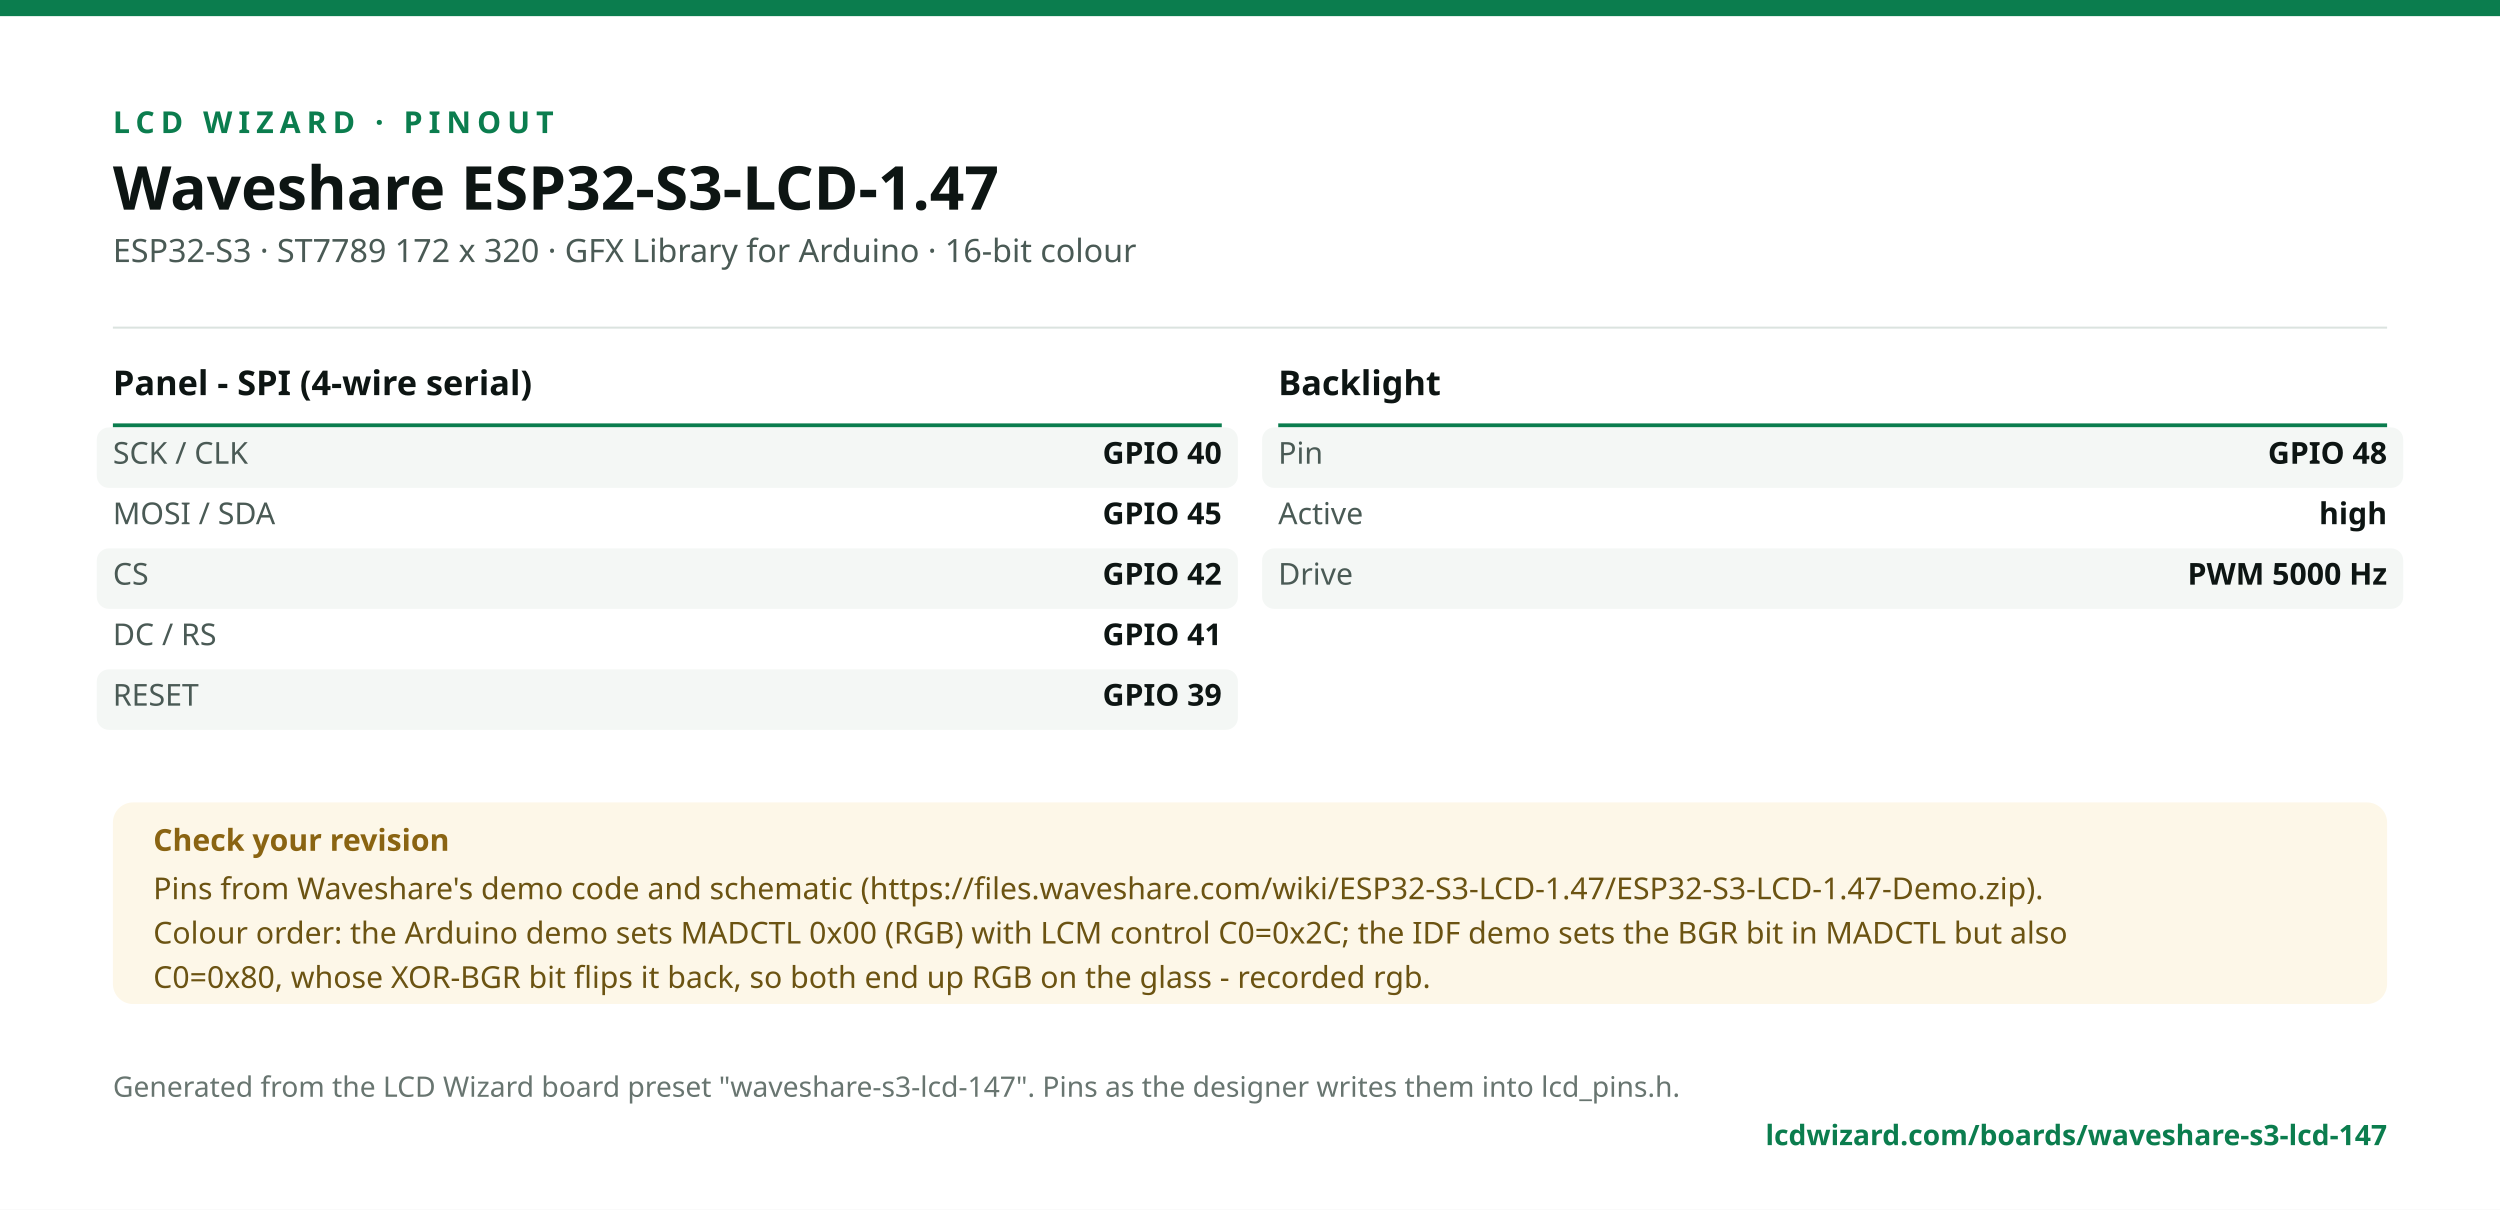
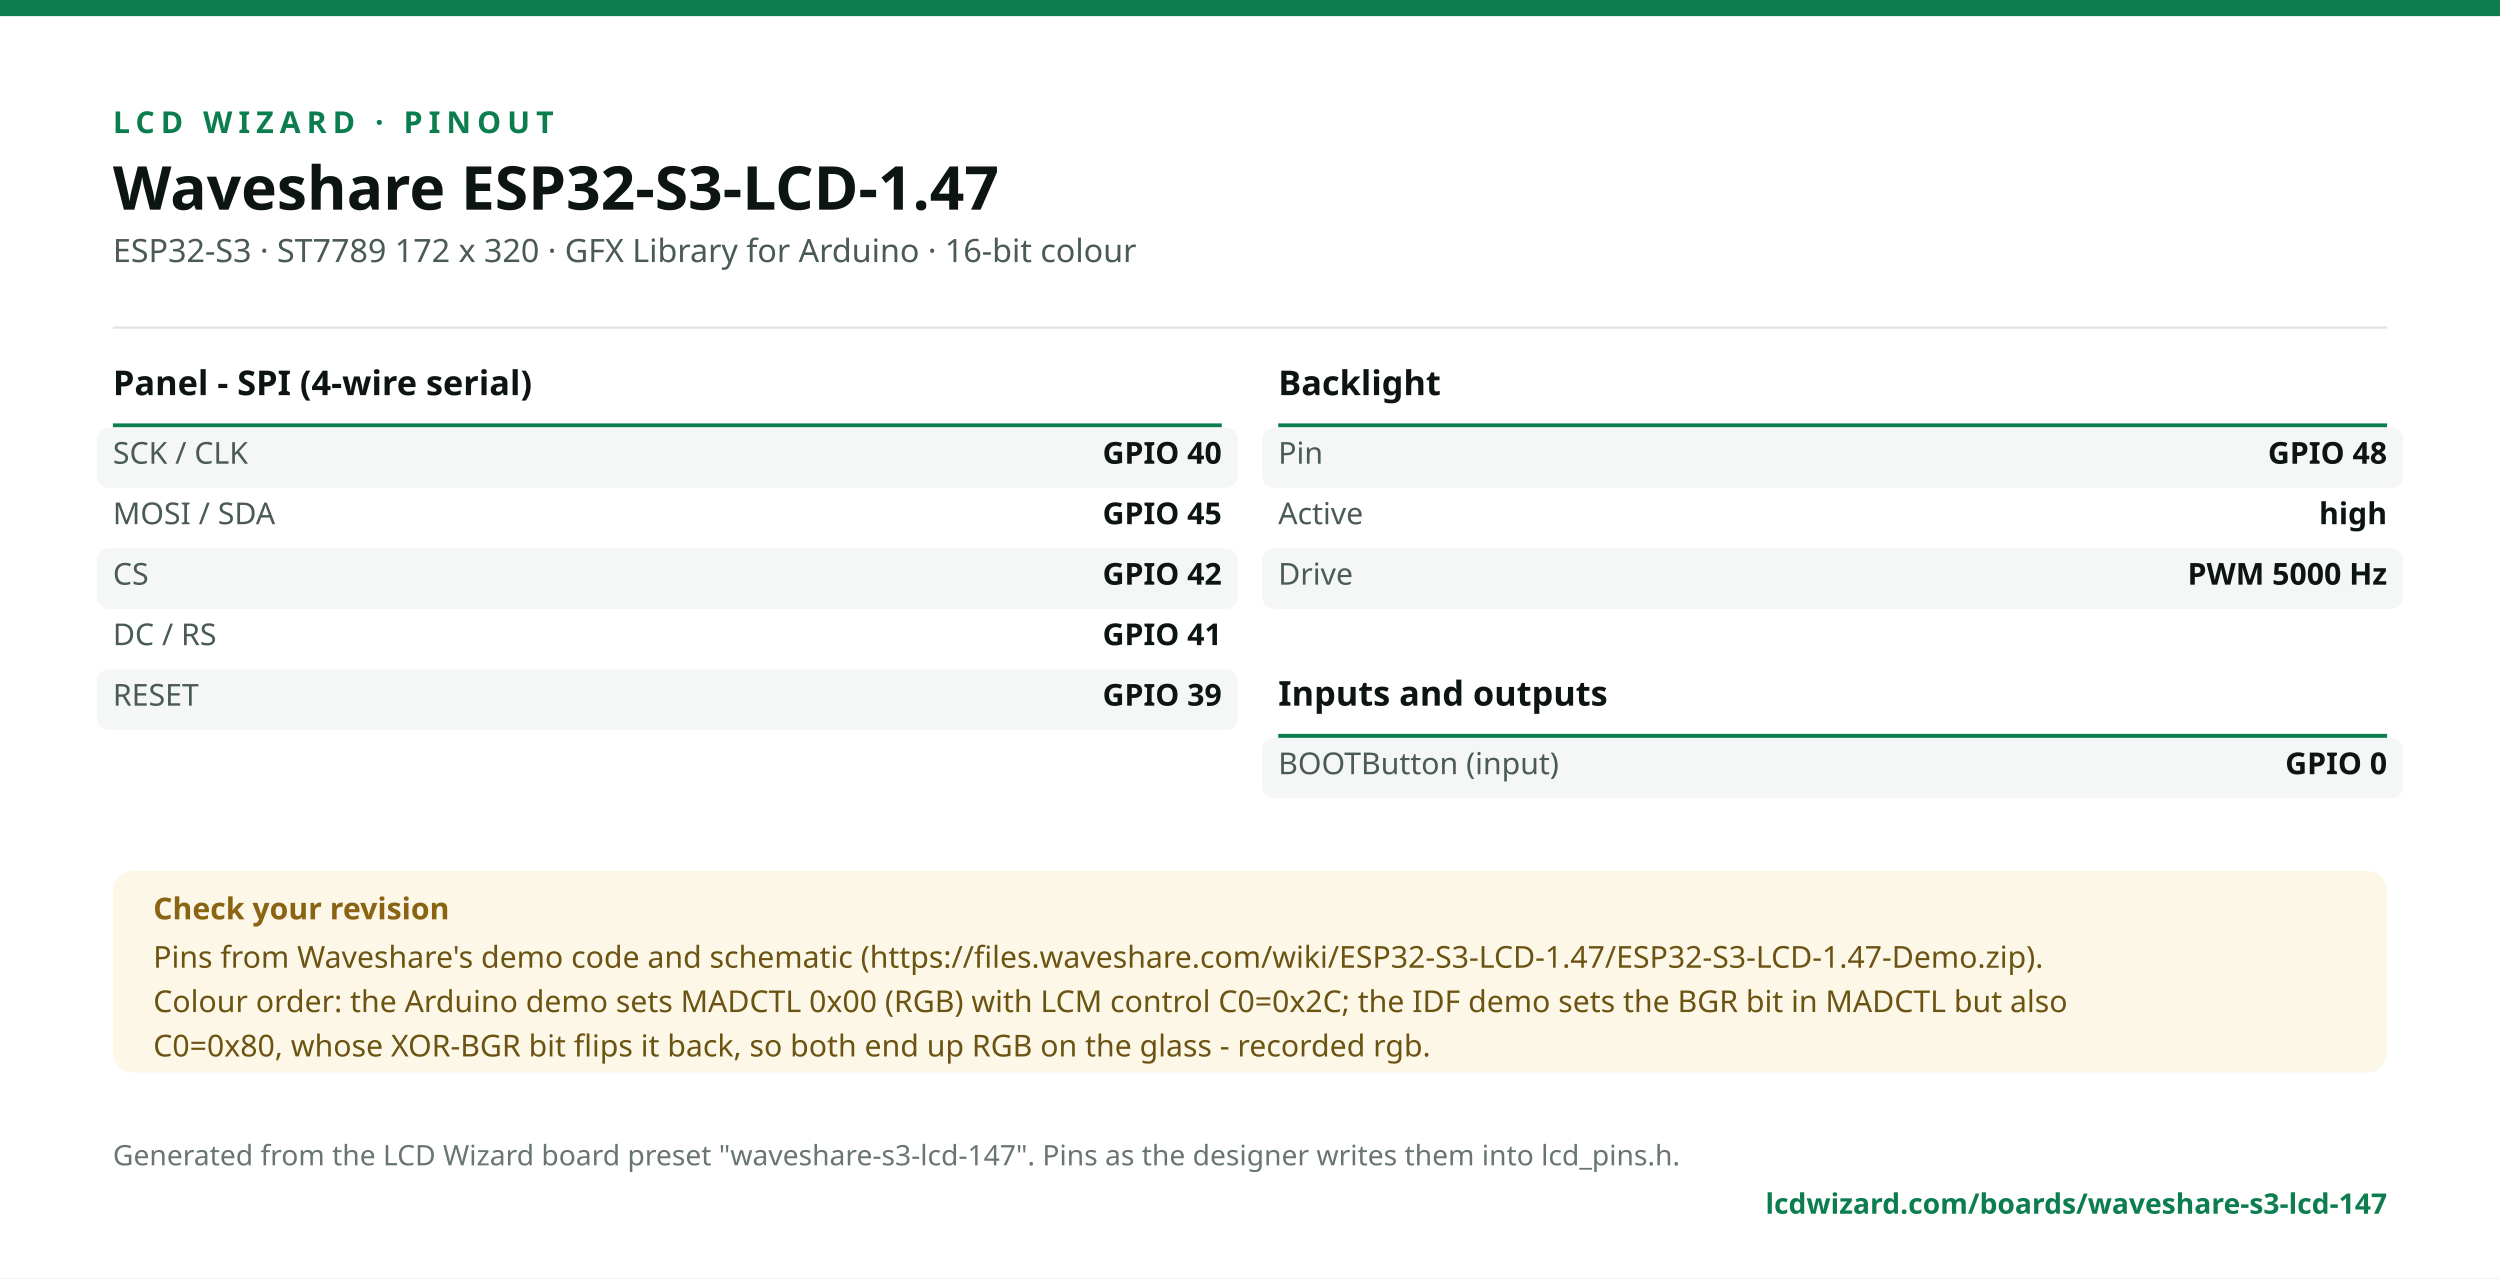
- <svg xmlns="http://www.w3.org/2000/svg" width="1240" height="600" viewBox="0 0 1240 600">
-   <rect width="1240" height="600" fill="#ffffff" />
+ <svg xmlns="http://www.w3.org/2000/svg" width="1240" height="634" viewBox="0 0 1240 634">
+   <rect width="1240" height="634" fill="#ffffff" />
  <rect x="0" y="0" width="1240" height="8" fill="#0b7d4e" />
  <text x="56" y="66" font-family="Montserrat" font-weight="700" font-size="15" letter-spacing="3" fill="#0b7d4e">LCD WIZARD  ·  PINOUT</text>
  <text x="56" y="104" font-family="Montserrat" font-weight="700" font-size="30" fill="#0d1513">Waveshare ESP32-S3-LCD-1.47</text>
  <text x="56" y="130" font-family="Montserrat" font-weight="500" font-size="16" fill="#4a5a55">ESP32-S3   ·   ST7789 172 x 320   ·   GFX Library for Arduino   ·   16-bit colour</text>
  <rect x="56" y="162" width="1128" height="1" fill="#dbe3df" />
  <text x="56" y="196" font-family="Montserrat" font-weight="700" font-size="17" fill="#0d1513">Panel - SPI (4-wire serial)</text>
  <rect x="56" y="210" width="550" height="2" fill="#0b7d4e" />
  <rect x="48" y="212" width="566" height="30" rx="6" fill="#f4f7f5" />
  <text x="56" y="230" font-family="Montserrat" font-weight="500" font-size="15" fill="#4a5a55">SCK / CLK</text>
  <text x="606" text-anchor="end" y="230" font-family="Montserrat" font-weight="700" font-size="15" fill="#0d1513">GPIO 40</text>
  <text x="56" y="260" font-family="Montserrat" font-weight="500" font-size="15" fill="#4a5a55">MOSI / SDA</text>
  <text x="606" text-anchor="end" y="260" font-family="Montserrat" font-weight="700" font-size="15" fill="#0d1513">GPIO 45</text>
  <rect x="48" y="272" width="566" height="30" rx="6" fill="#f4f7f5" />
  <text x="56" y="290" font-family="Montserrat" font-weight="500" font-size="15" fill="#4a5a55">CS</text>
  <text x="606" text-anchor="end" y="290" font-family="Montserrat" font-weight="700" font-size="15" fill="#0d1513">GPIO 42</text>
  <text x="56" y="320" font-family="Montserrat" font-weight="500" font-size="15" fill="#4a5a55">DC / RS</text>
  <text x="606" text-anchor="end" y="320" font-family="Montserrat" font-weight="700" font-size="15" fill="#0d1513">GPIO 41</text>
  <rect x="48" y="332" width="566" height="30" rx="6" fill="#f4f7f5" />
  <text x="56" y="350" font-family="Montserrat" font-weight="500" font-size="15" fill="#4a5a55">RESET</text>
  <text x="606" text-anchor="end" y="350" font-family="Montserrat" font-weight="700" font-size="15" fill="#0d1513">GPIO 39</text>
  <text x="634" y="196" font-family="Montserrat" font-weight="700" font-size="17" fill="#0d1513">Backlight</text>
  <rect x="634" y="210" width="550" height="2" fill="#0b7d4e" />
  <rect x="626" y="212" width="566" height="30" rx="6" fill="#f4f7f5" />
  <text x="634" y="230" font-family="Montserrat" font-weight="500" font-size="15" fill="#4a5a55">Pin</text>
  <text x="1184" text-anchor="end" y="230" font-family="Montserrat" font-weight="700" font-size="15" fill="#0d1513">GPIO 48</text>
  <text x="634" y="260" font-family="Montserrat" font-weight="500" font-size="15" fill="#4a5a55">Active</text>
  <text x="1184" text-anchor="end" y="260" font-family="Montserrat" font-weight="700" font-size="15" fill="#0d1513">high</text>
  <rect x="626" y="272" width="566" height="30" rx="6" fill="#f4f7f5" />
  <text x="634" y="290" font-family="Montserrat" font-weight="500" font-size="15" fill="#4a5a55">Drive</text>
  <text x="1184" text-anchor="end" y="290" font-family="Montserrat" font-weight="700" font-size="15" fill="#0d1513">PWM 5000 Hz</text>
-   <rect x="56" y="398" width="1128" height="100" rx="10" fill="#fdf7e8" />
-   <text x="76" y="422" font-family="Montserrat" font-weight="700" font-size="15" fill="#8a6412">Check your revision</text>
-   <text x="76" y="446" font-family="Montserrat" font-weight="500" font-size="15" fill="#6b5312">Pins from Waveshare's demo code and schematic (https://files.waveshare.com/wiki/ESP32-S3-LCD-1.47/ESP32-S3-LCD-1.47-Demo.zip).</text>
-   <text x="76" y="468" font-family="Montserrat" font-weight="500" font-size="15" fill="#6b5312">Colour order: the Arduino demo sets MADCTL 0x00 (RGB) with LCM control C0=0x2C; the IDF demo sets the BGR bit in MADCTL but also</text>
-   <text x="76" y="490" font-family="Montserrat" font-weight="500" font-size="15" fill="#6b5312">C0=0x80, whose XOR-BGR bit flips it back, so both end up RGB on the glass - recorded rgb.</text>
-   <text x="56" y="544" font-family="Montserrat" font-weight="500" font-size="14" fill="#687570">Generated from the LCD Wizard board preset "waveshare-s3-lcd-147". Pins as the designer writes them into lcd_pins.h.</text>
-   <text x="1184" text-anchor="end" y="568" font-family="Montserrat" font-weight="700" font-size="14" fill="#0b7d4e">lcdwizard.com/boards/waveshare-s3-lcd-147</text>
+   <text x="634" y="350" font-family="Montserrat" font-weight="700" font-size="17" fill="#0d1513">Inputs and outputs</text>
+   <rect x="634" y="364" width="550" height="2" fill="#0b7d4e" />
+   <rect x="626" y="366" width="566" height="30" rx="6" fill="#f4f7f5" />
+   <text x="634" y="384" font-family="Montserrat" font-weight="500" font-size="15" fill="#4a5a55">BOOTButton (input)</text>
+   <text x="1184" text-anchor="end" y="384" font-family="Montserrat" font-weight="700" font-size="15" fill="#0d1513">GPIO 0</text>
+   <rect x="56" y="432" width="1128" height="100" rx="10" fill="#fdf7e8" />
+   <text x="76" y="456" font-family="Montserrat" font-weight="700" font-size="15" fill="#8a6412">Check your revision</text>
+   <text x="76" y="480" font-family="Montserrat" font-weight="500" font-size="15" fill="#6b5312">Pins from Waveshare's demo code and schematic (https://files.waveshare.com/wiki/ESP32-S3-LCD-1.47/ESP32-S3-LCD-1.47-Demo.zip).</text>
+   <text x="76" y="502" font-family="Montserrat" font-weight="500" font-size="15" fill="#6b5312">Colour order: the Arduino demo sets MADCTL 0x00 (RGB) with LCM control C0=0x2C; the IDF demo sets the BGR bit in MADCTL but also</text>
+   <text x="76" y="524" font-family="Montserrat" font-weight="500" font-size="15" fill="#6b5312">C0=0x80, whose XOR-BGR bit flips it back, so both end up RGB on the glass - recorded rgb.</text>
+   <text x="56" y="578" font-family="Montserrat" font-weight="500" font-size="14" fill="#687570">Generated from the LCD Wizard board preset "waveshare-s3-lcd-147". Pins as the designer writes them into lcd_pins.h.</text>
+   <text x="1184" text-anchor="end" y="602" font-family="Montserrat" font-weight="700" font-size="14" fill="#0b7d4e">lcdwizard.com/boards/waveshare-s3-lcd-147</text>
</svg>
